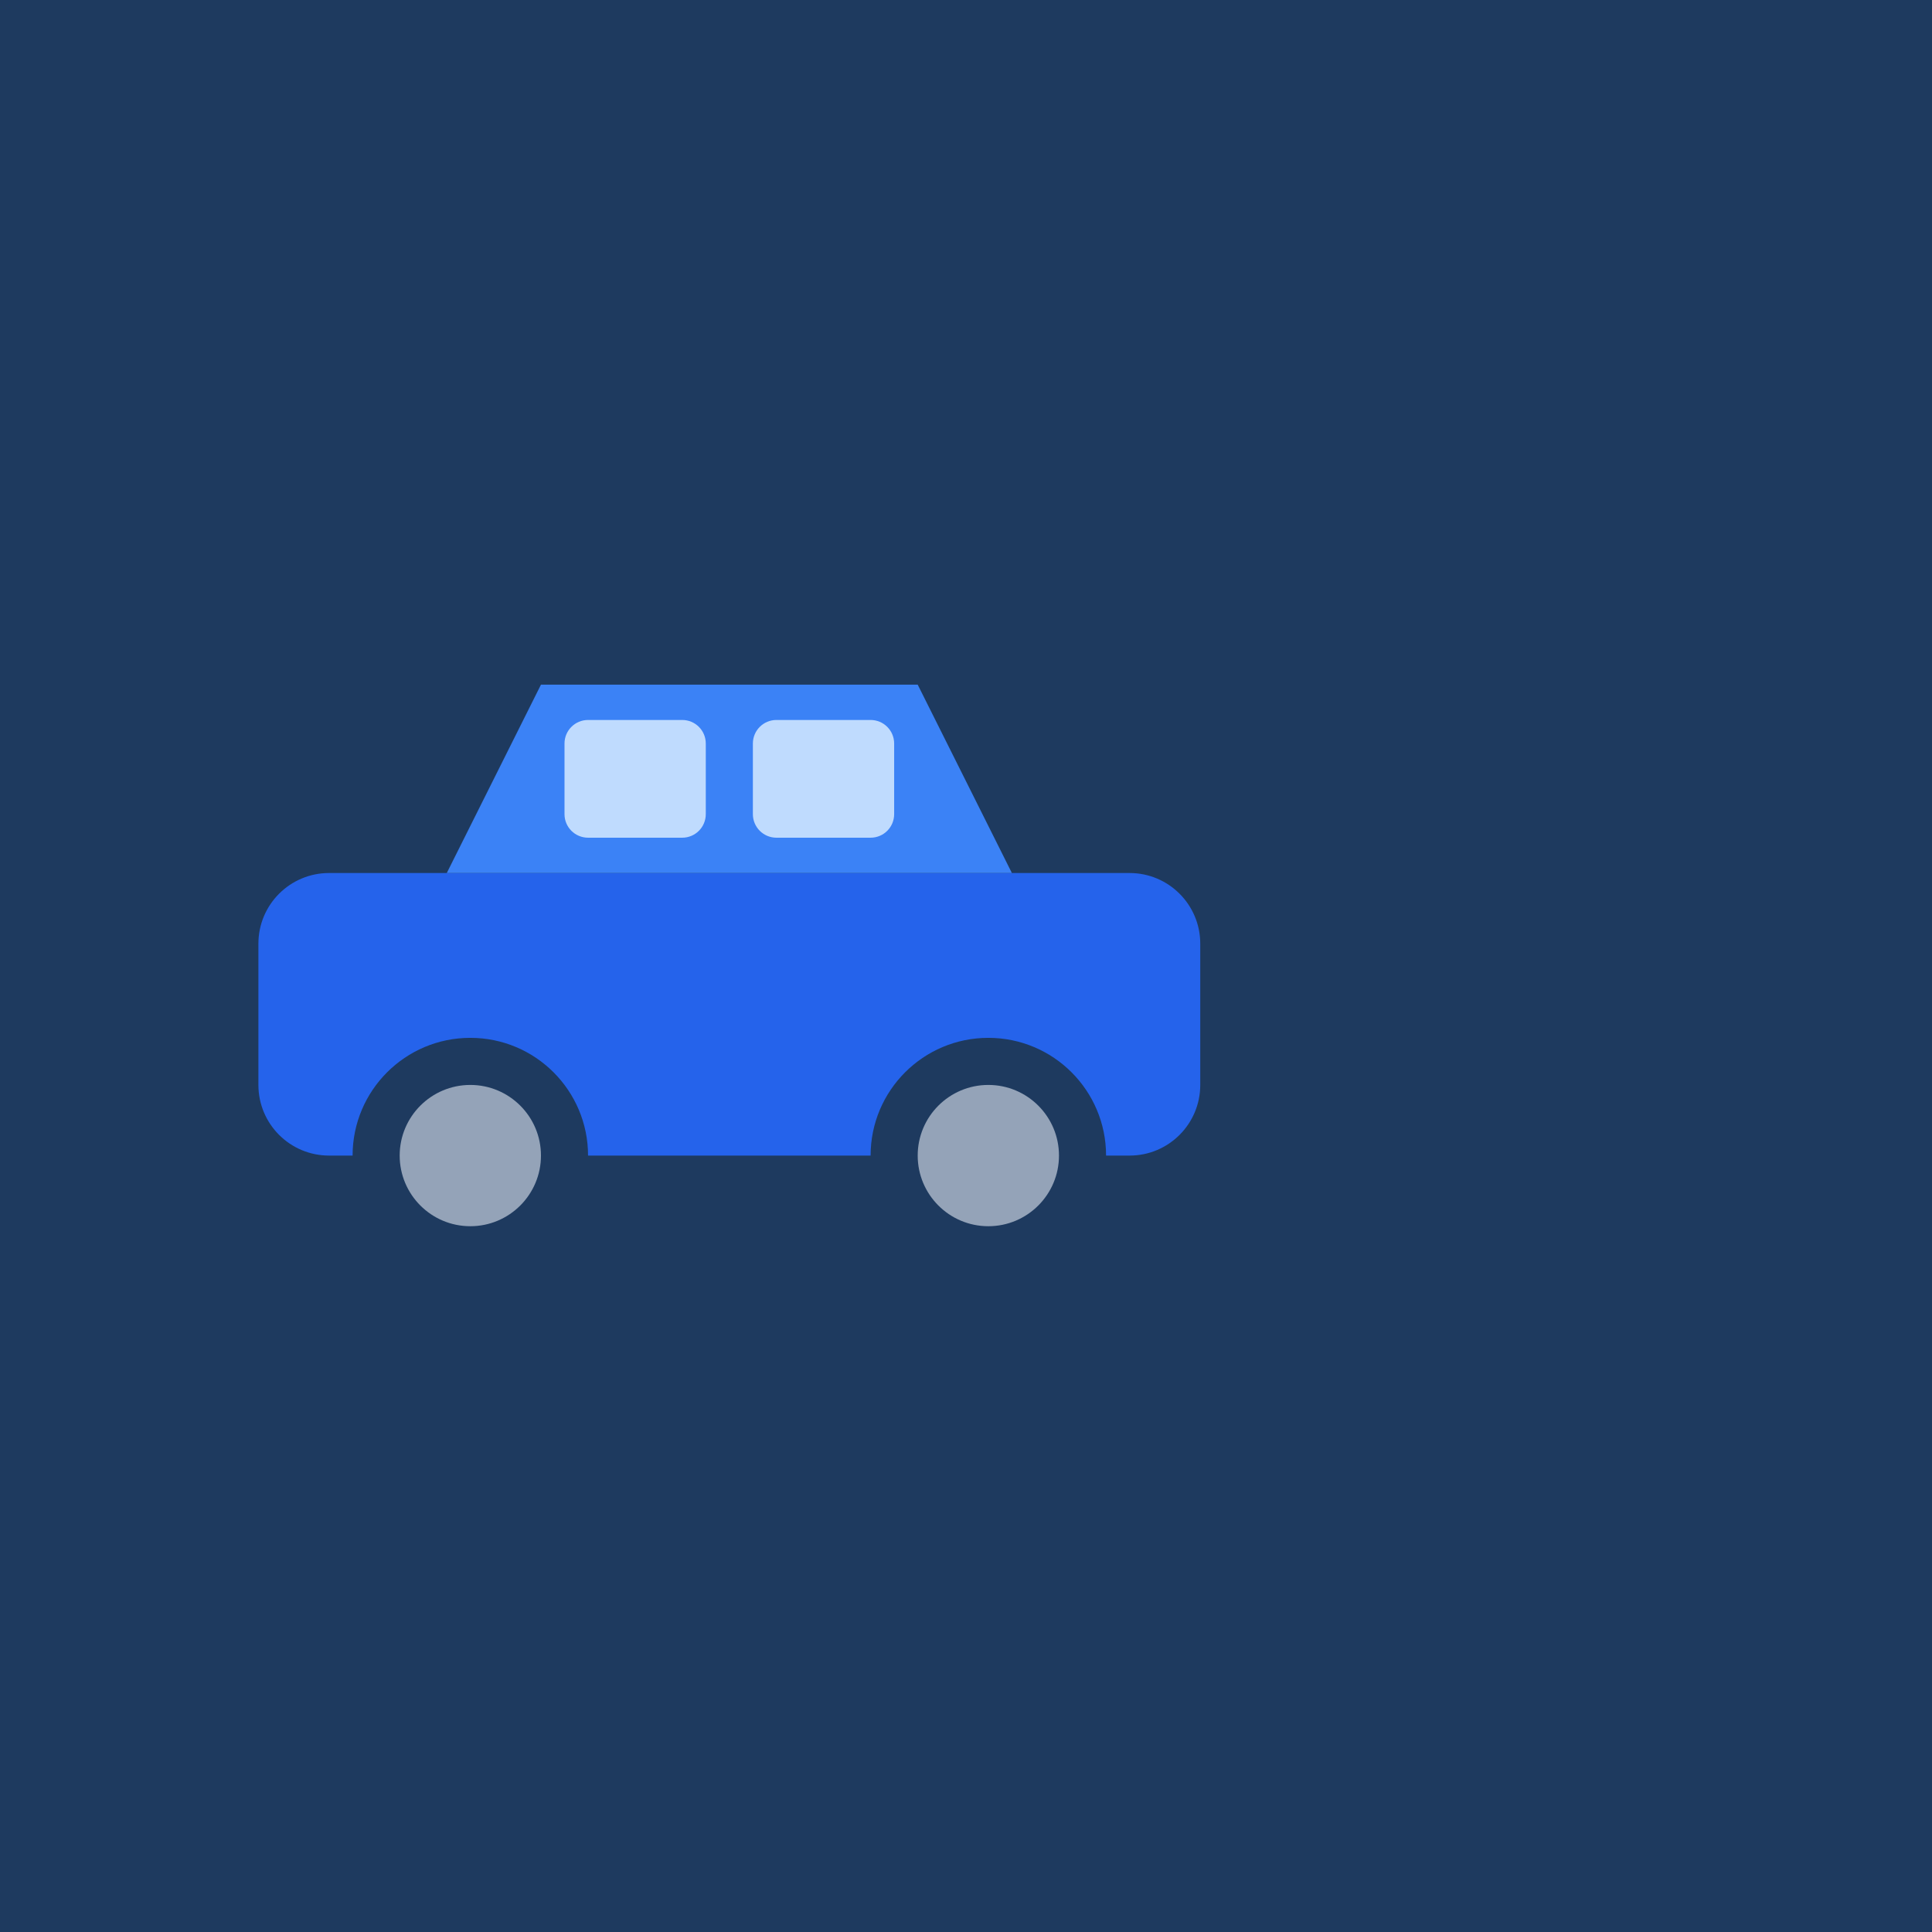
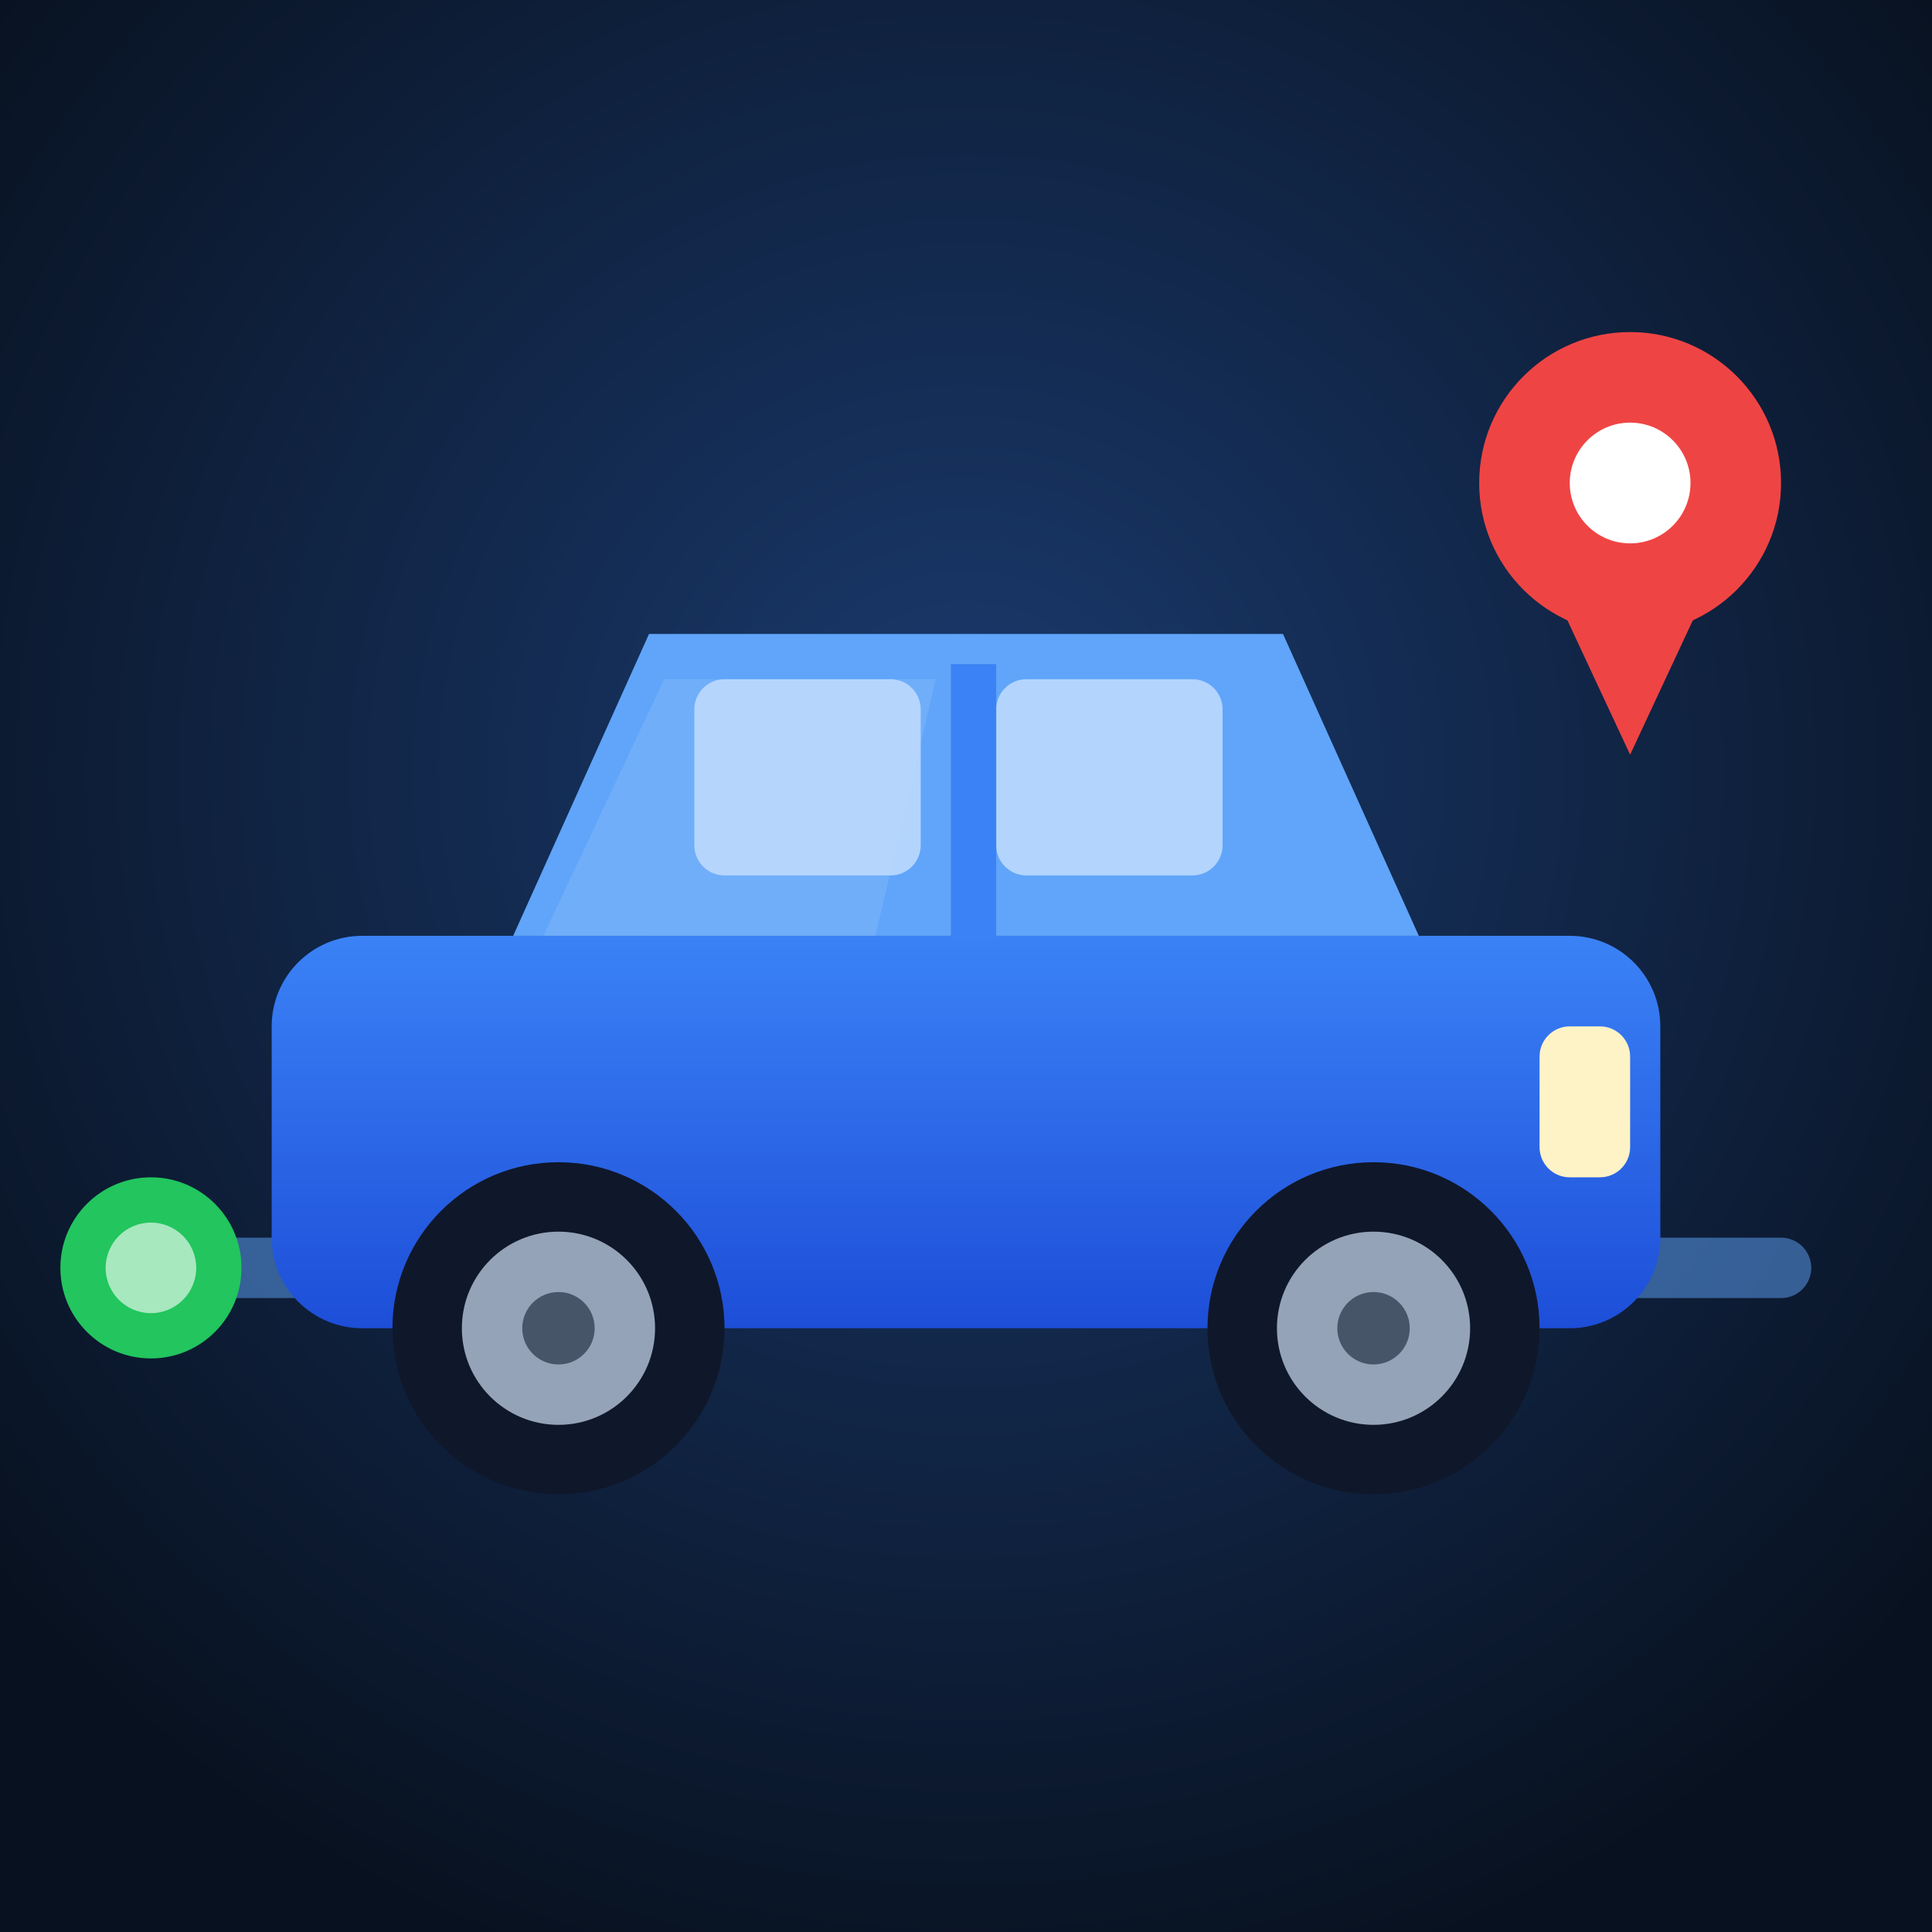
<svg xmlns="http://www.w3.org/2000/svg" viewBox="0 0 64 64">
-   <rect width="64" height="64" fill="#1e3a5f" />
-   <g transform="translate(7, 18) scale(0.78)">
-     <rect x="2" y="14" width="40" height="12" rx="3" fill="#2563eb" />
-     <path d="M10 14 L14 6 L30 6 L34 14 Z" fill="#3b82f6" />
-     <circle cx="11" cy="26" r="5" fill="#1e3a5f" />
-     <circle cx="11" cy="26" r="3" fill="#94a3b8" />
-     <circle cx="33" cy="26" r="5" fill="#1e3a5f" />
-     <circle cx="33" cy="26" r="3" fill="#94a3b8" />
-     <rect x="15" y="7.5" width="6" height="5" rx="1" fill="#bfdbfe" />
-     <rect x="23" y="7.5" width="6" height="5" rx="1" fill="#bfdbfe" />
-   </g>
+   <defs>
+     <radialGradient id="bg" cx="50%" cy="40%" r="65%">
+       <stop offset="0%" stop-color="#1a3a6e" />
+       <stop offset="100%" stop-color="#08111f" />
+     </radialGradient>
+     <linearGradient id="body" x1="0" y1="0" x2="0" y2="1">
+       <stop offset="0%" stop-color="#3b82f6" />
+       <stop offset="100%" stop-color="#1d4ed8" />
+     </linearGradient>
+   </defs>
+   <rect width="64" height="64" fill="url(#bg)" />
+   <line x1="5" y1="42" x2="12" y2="42" stroke="#60a5fa" stroke-width="2" stroke-linecap="round" stroke-opacity="0.5" />
+   <line x1="52" y1="42" x2="59" y2="42" stroke="#60a5fa" stroke-width="2" stroke-linecap="round" stroke-opacity="0.5" />
+   <rect x="9" y="31" width="46" height="13" rx="3" fill="url(#body)" />
+   <path d="M17 31 L21.5 21 L42.5 21 L47 31 Z" fill="#60a5fa" />
+   <path d="M18 31 L22 22.5 L31 22.5 L29 31 Z" fill="white" fill-opacity="0.1" />
+   <rect x="23" y="22.5" width="7.5" height="6.5" rx="1" fill="#bfdbfe" fill-opacity="0.88" />
+   <rect x="33" y="22.5" width="7.5" height="6.5" rx="1" fill="#bfdbfe" fill-opacity="0.88" />
+   <rect x="31.5" y="22" width="1.5" height="9" fill="#3b82f6" />
+   <rect x="51" y="34" width="3" height="5" rx="1" fill="#fef3c7" />
+   <circle cx="18.5" cy="44" r="5.5" fill="#0f172a" />
+   <circle cx="18.5" cy="44" r="3.2" fill="#94a3b8" />
+   <circle cx="18.5" cy="44" r="1.2" fill="#475569" />
+   <circle cx="45.5" cy="44" r="5.5" fill="#0f172a" />
+   <circle cx="45.5" cy="44" r="3.2" fill="#94a3b8" />
+   <circle cx="45.5" cy="44" r="1.2" fill="#475569" />
+   <circle cx="54" cy="16" r="5" fill="#ef4444" />
+   <path d="M51.2 19 L56.8 19 L54 25 Z" fill="#ef4444" />
+   <circle cx="54" cy="16" r="2" fill="white" />
+   <circle cx="5" cy="42" r="3" fill="#22c55e" />
+   <circle cx="5" cy="42" r="1.5" fill="white" fill-opacity="0.6" />
</svg>
